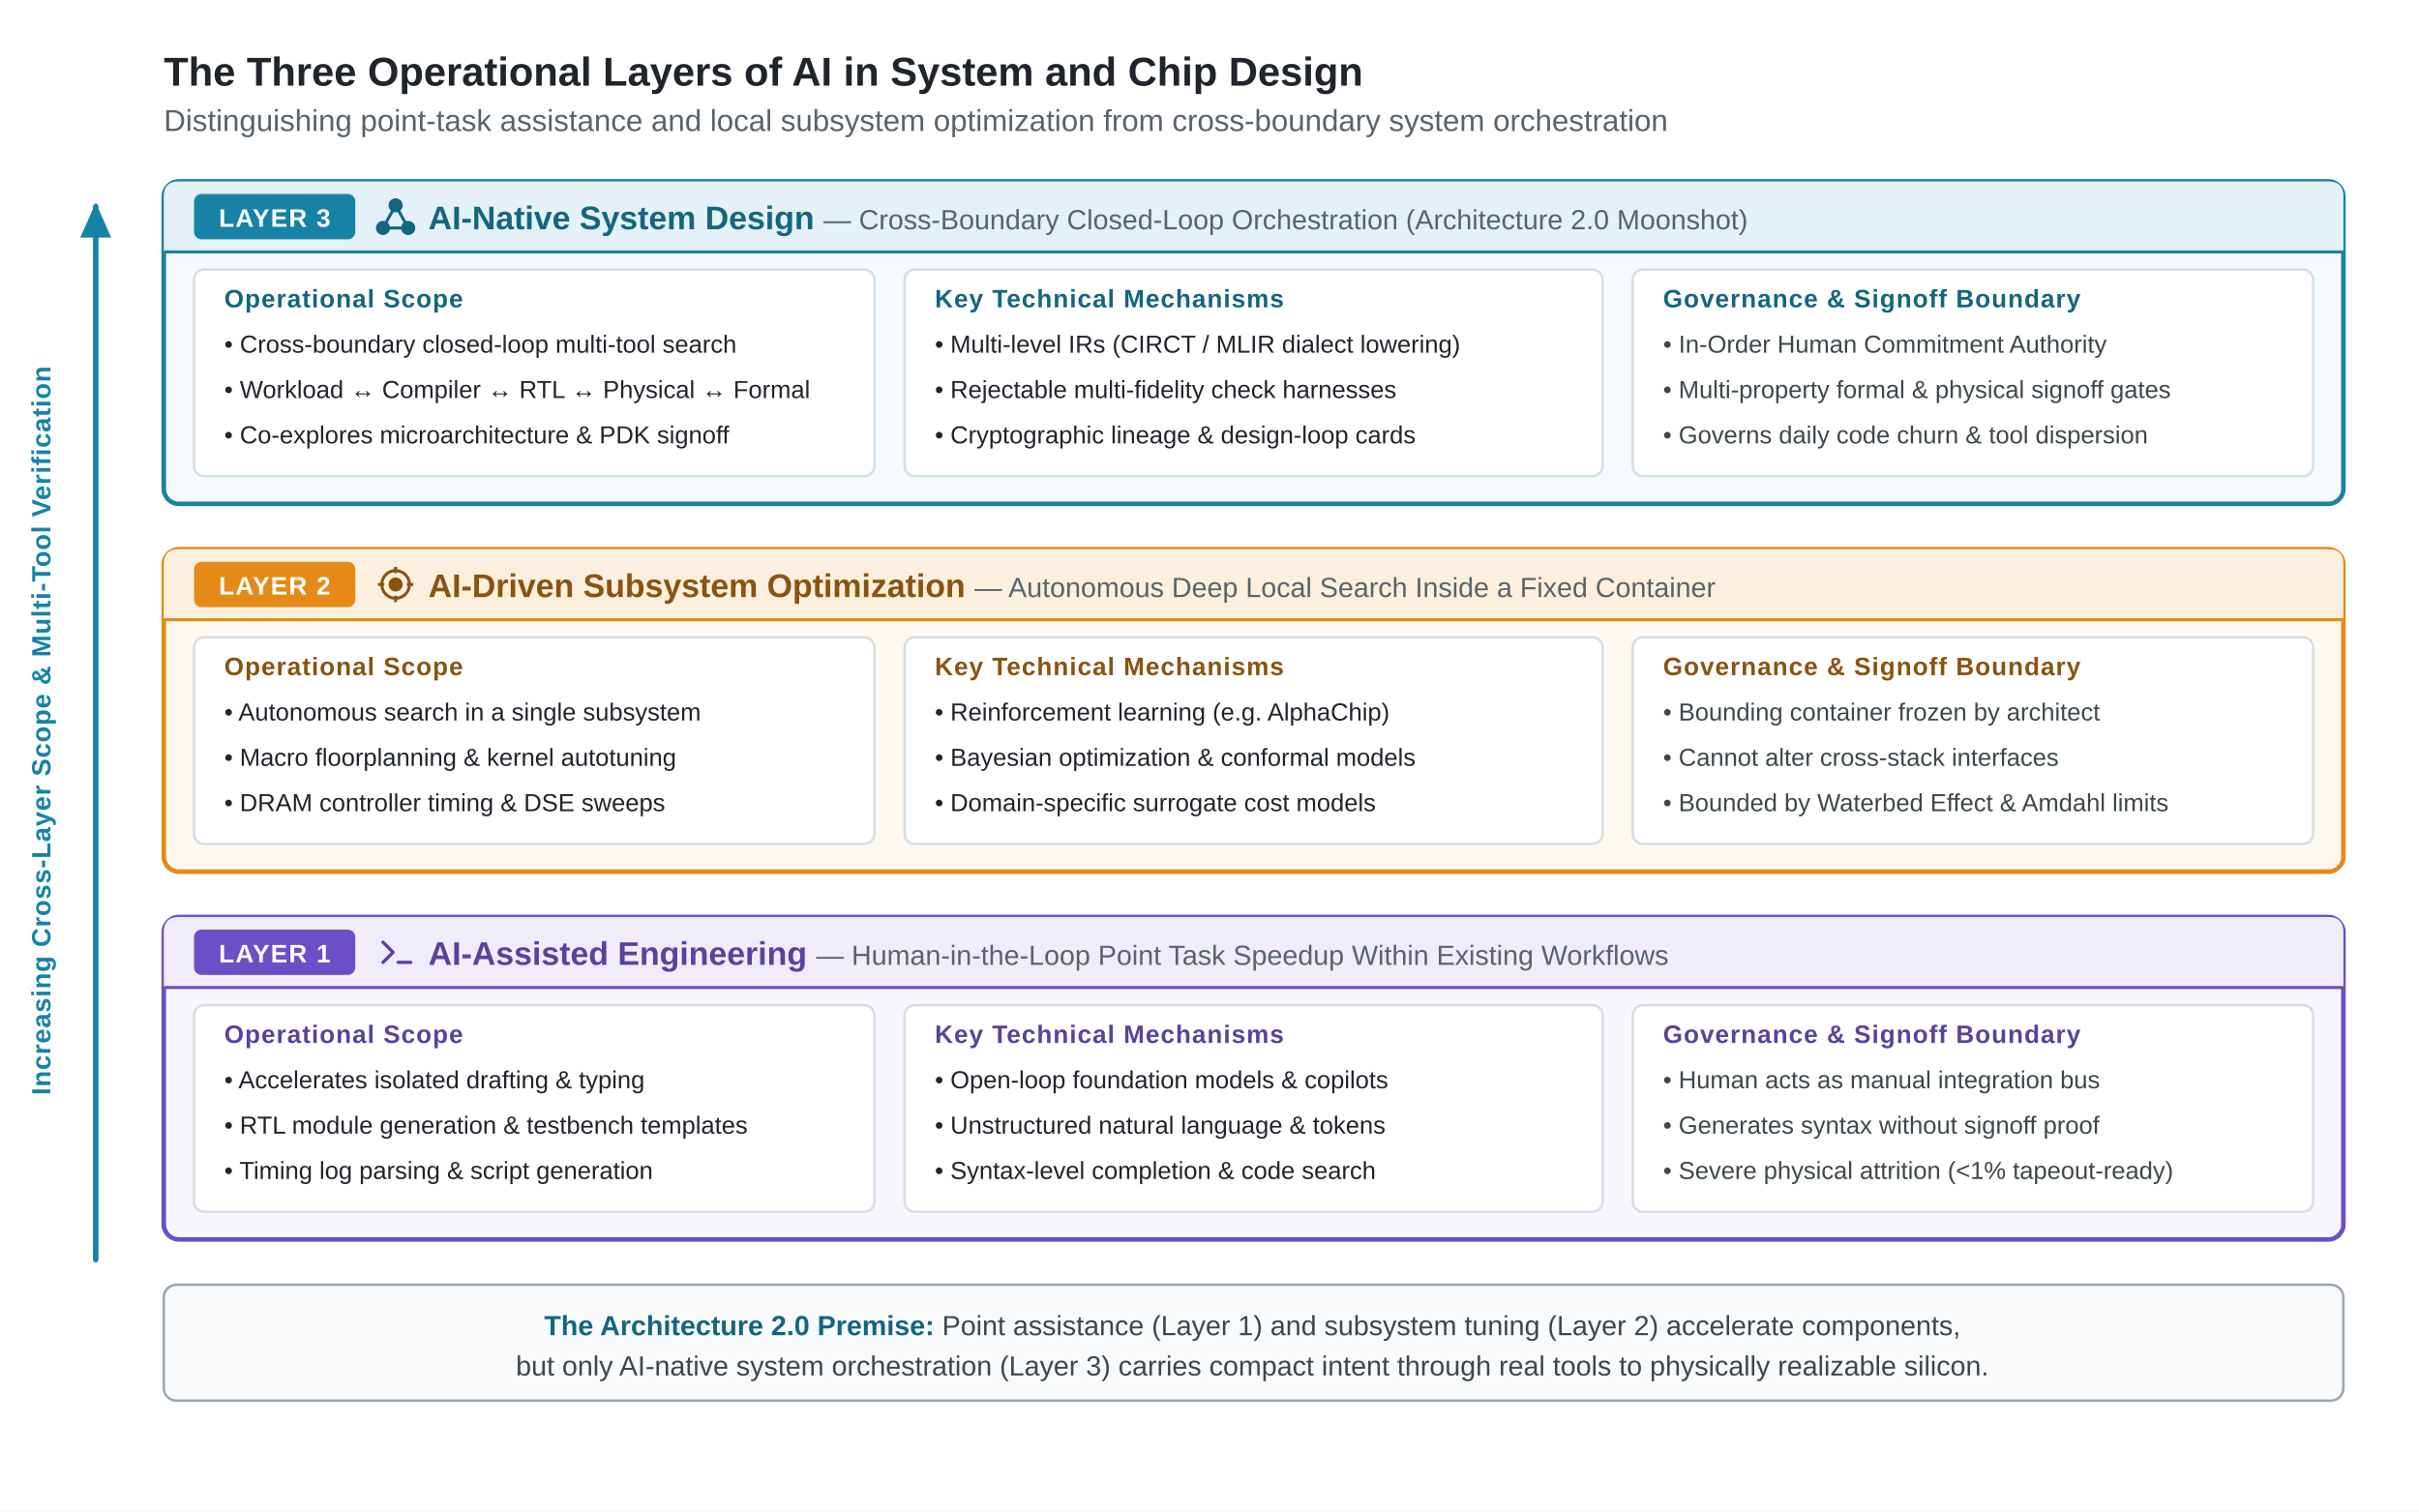
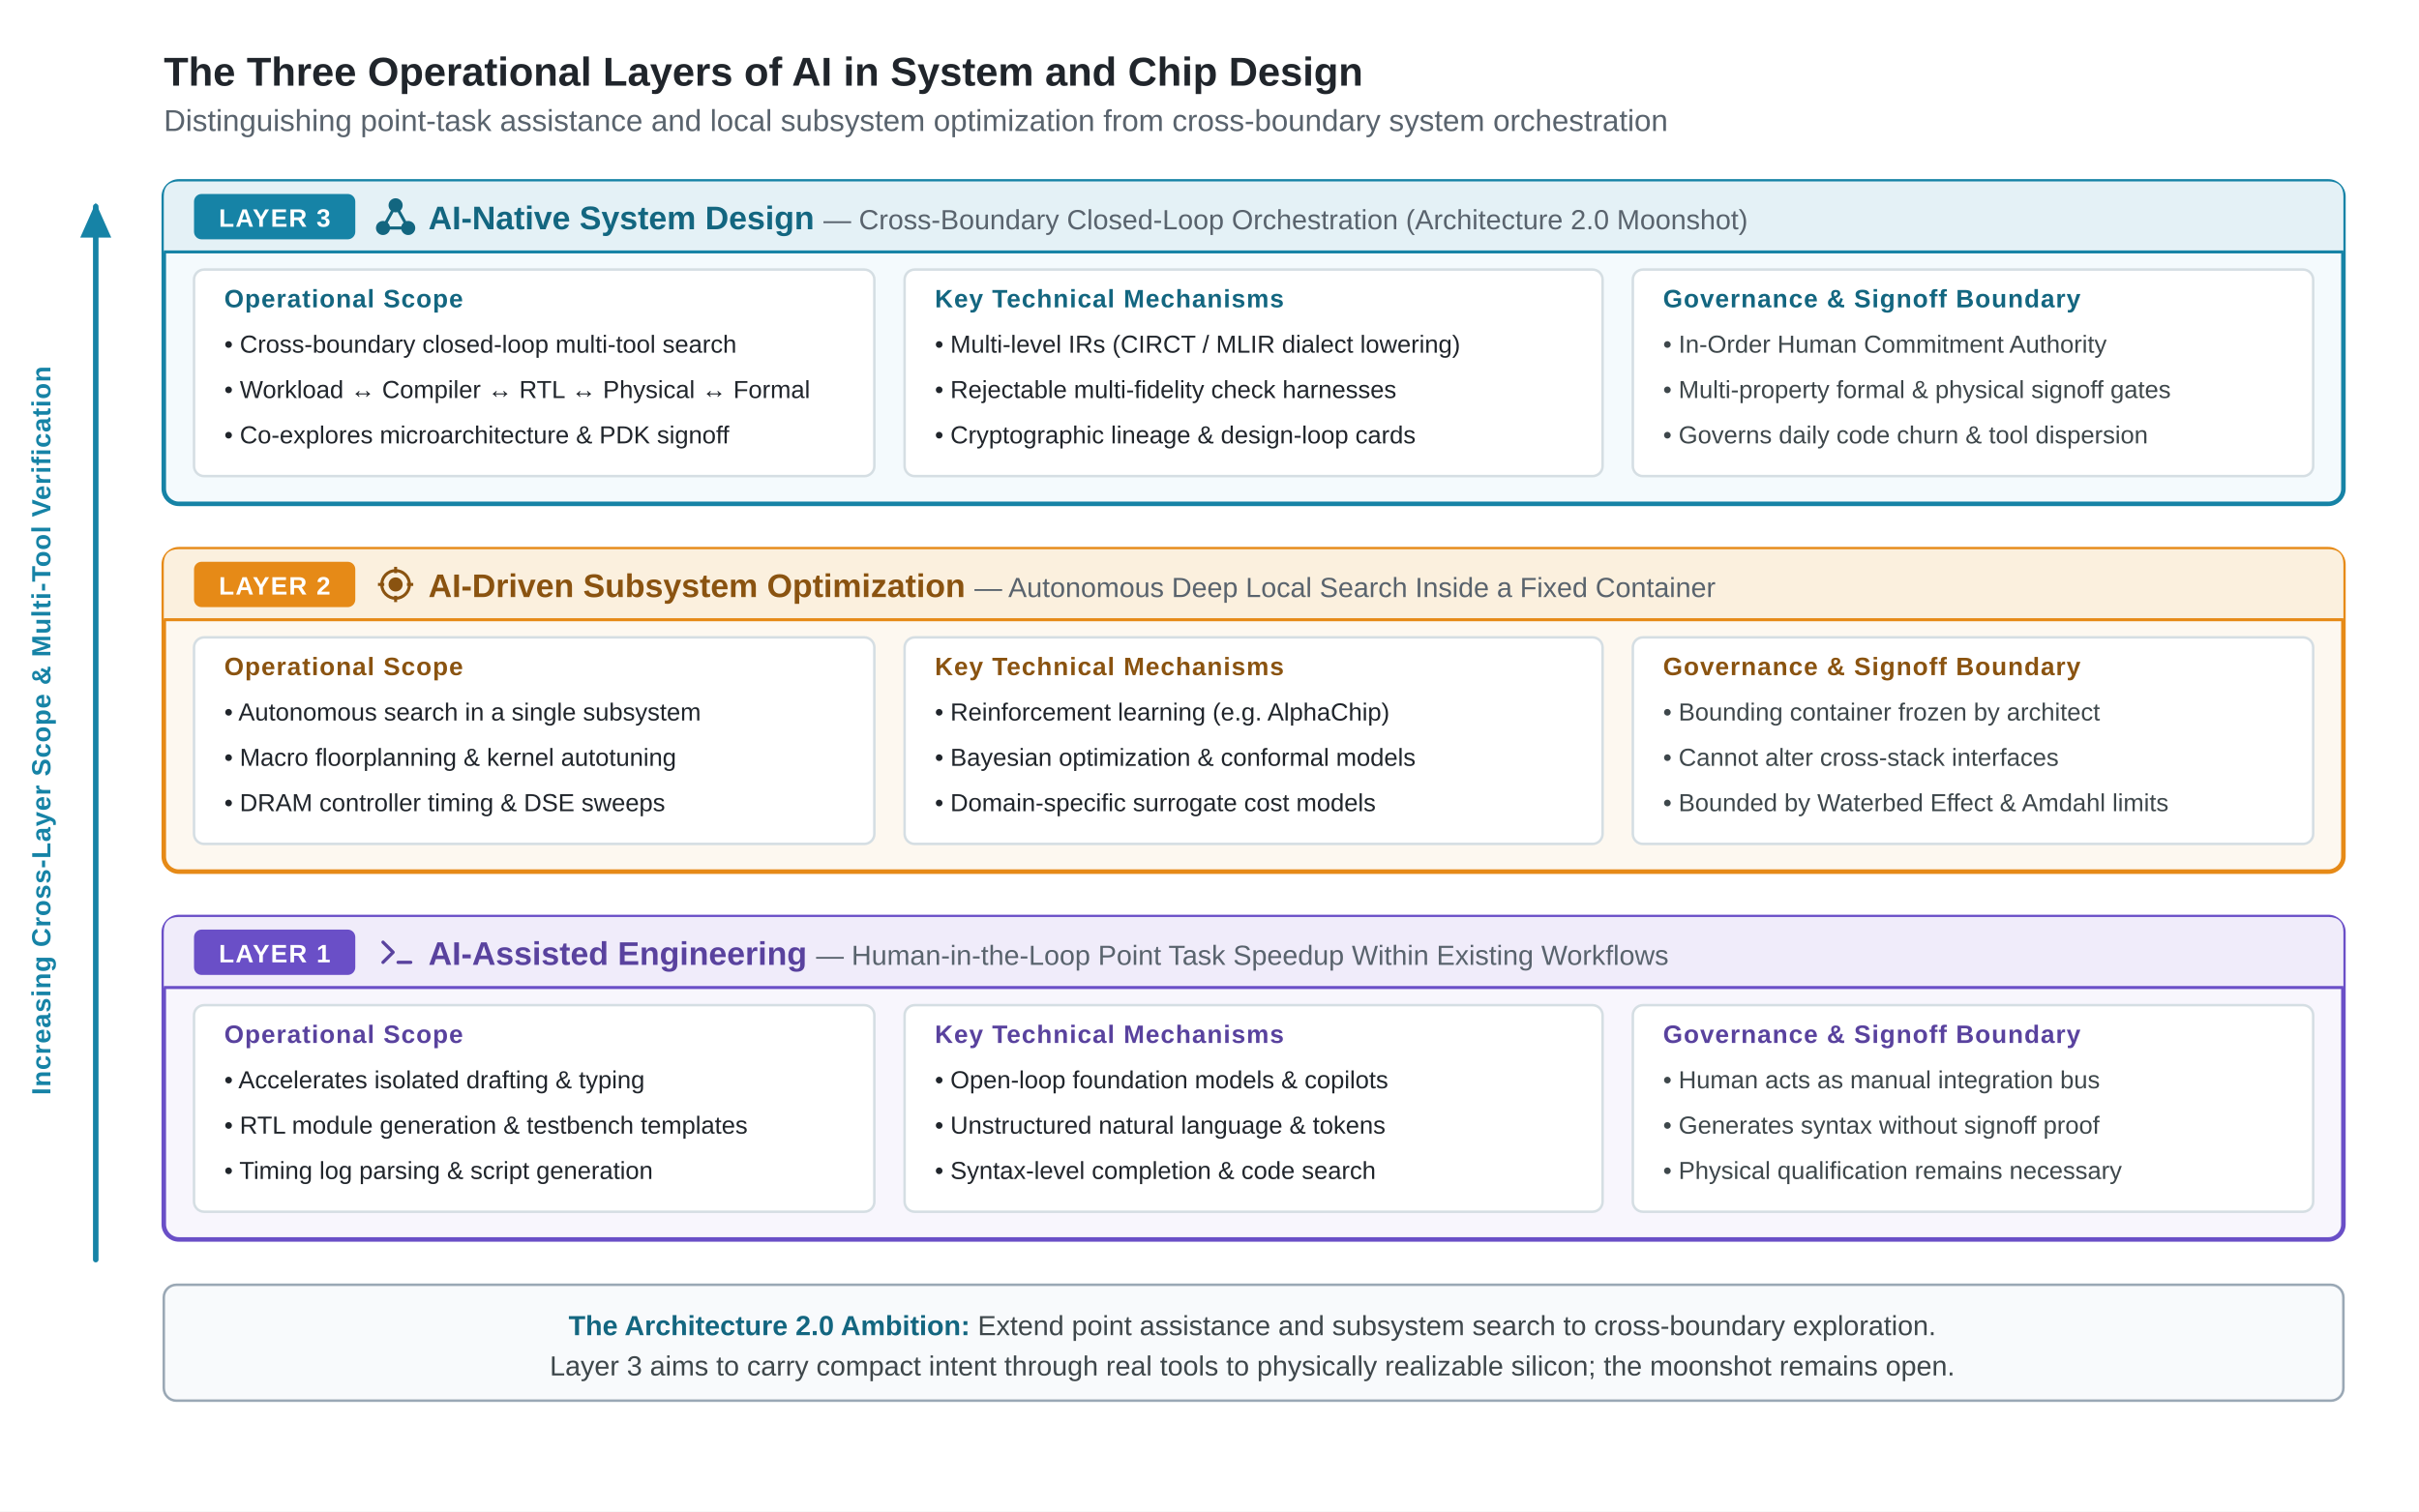
<svg xmlns="http://www.w3.org/2000/svg" viewBox="0 0 960 600" width="100%" height="100%" role="img">
  <defs>
    <marker id="arrow-blue" viewBox="0 0 10 10" refX="8" refY="5" markerWidth="7" markerHeight="7" orient="auto">
      <path d="M 0 1 L 9 5 L 0 9 Z" fill="#1683A6" />
    </marker>
    <style>
      .font { font-family: Arial, Helvetica, sans-serif; }
      .main-title { font-size: 16px; font-weight: 700; fill: #20252B; }
      .main-subtitle { font-size: 12px; font-weight: 400; fill: #59636D; }

      .layer-title { font-size: 13px; font-weight: 700; }
      .badge-text { font-size: 10px; font-weight: 700; fill: #FFFFFF; letter-spacing: 0.5px; }

      .col-header { font-size: 10px; font-weight: 700; text-transform: uppercase; letter-spacing: 0.4px; }
      .body-text { font-size: 9.8px; font-weight: 400; fill: #20252B; }
      .limit-text { font-size: 9.8px; font-weight: 400; fill: #3E474B; }

      .side-label { font-size: 10.5px; font-weight: 700; fill: #1683A6; text-anchor: middle; letter-spacing: 0.3px; }
      .banner-text { font-size: 11px; font-weight: 400; fill: #3E474B; }
    </style>
  </defs>
  <rect width="960" height="600" fill="#FFFFFF" />
  <text class="font main-title" x="65" y="34">The Three Operational Layers of AI in System and Chip Design</text>
  <text class="font main-subtitle" x="65" y="52">Distinguishing point-task assistance and local subsystem optimization from cross-boundary system orchestration</text>
  <line x1="38" y1="500" x2="38" y2="82" stroke="#1683A6" stroke-width="2.2" stroke-linecap="round" marker-end="url(#arrow-blue)" />
  <text class="font side-label" transform="translate(20, 290) rotate(-90)">Increasing Cross-Layer Scope &amp; Multi-Tool Verification</text>
  <g transform="translate(65, 72)">
    <rect width="865" height="128" rx="6" fill="#F4FAFD" stroke="#1683A6" stroke-width="1.8" />
    <path d="M 0 6 Q 0 0 6 0 L 859 0 Q 865 0 865 6 L 865 28 L 0 28 Z" fill="#E4F1F6" />
    <line x1="0" y1="28" x2="865" y2="28" stroke="#1683A6" stroke-width="1.2" />
    <rect x="12" y="5" width="64" height="18" rx="3" fill="#1683A6" />
    <text class="font badge-text" x="44" y="18" text-anchor="middle">LAYER 3</text>
    <g transform="translate(84, 6)" stroke="#136680" stroke-width="1.2" fill="none">
      <circle cx="8" cy="3.5" r="2.2" fill="#136680" />
      <circle cx="3" cy="12.5" r="2.2" fill="#136680" />
      <circle cx="13" cy="12.5" r="2.2" fill="#136680" />
      <line x1="8" y1="3.5" x2="3" y2="12.5" />
      <line x1="8" y1="3.5" x2="13" y2="12.5" />
      <line x1="3" y1="12.5" x2="13" y2="12.5" />
    </g>
    <text class="font layer-title" x="105" y="19" fill="#136680">AI-Native System Design <tspan fill="#59636D" font-weight="400" font-size="11px">— Cross-Boundary Closed-Loop Orchestration (Architecture 2.0 Moonshot)</tspan>
    </text>
    <rect x="12" y="35" width="270" height="82" rx="4" fill="#FFFFFF" stroke="#D5DEE3" stroke-width="1.0" />
    <text class="font col-header" x="24" y="50" fill="#136680">Operational Scope</text>
    <text class="font body-text" x="24" y="68">• Cross-boundary closed-loop multi-tool search</text>
    <text class="font body-text" x="24" y="86">• Workload ↔ Compiler ↔ RTL ↔ Physical ↔ Formal</text>
    <text class="font body-text" x="24" y="104">• Co-explores microarchitecture &amp; PDK signoff</text>
    <rect x="294" y="35" width="277" height="82" rx="4" fill="#FFFFFF" stroke="#D5DEE3" stroke-width="1.0" />
    <text class="font col-header" x="306" y="50" fill="#136680">Key Technical Mechanisms</text>
    <text class="font body-text" x="306" y="68">• Multi-level IRs (CIRCT / MLIR dialect lowering)</text>
    <text class="font body-text" x="306" y="86">• Rejectable multi-fidelity check harnesses</text>
    <text class="font body-text" x="306" y="104">• Cryptographic lineage &amp; design-loop cards</text>
    <rect x="583" y="35" width="270" height="82" rx="4" fill="#FFFFFF" stroke="#D5DEE3" stroke-width="1.0" />
    <text class="font col-header" x="595" y="50" fill="#136680">Governance &amp; Signoff Boundary</text>
    <text class="font limit-text" x="595" y="68">• In-Order Human Commitment Authority</text>
    <text class="font limit-text" x="595" y="86">• Multi-property formal &amp; physical signoff gates</text>
    <text class="font limit-text" x="595" y="104">• Governs daily code churn &amp; tool dispersion</text>
  </g>
  <g transform="translate(65, 218)">
    <rect width="865" height="128" rx="6" fill="#FDF8F0" stroke="#E68A17" stroke-width="1.8" />
    <path d="M 0 6 Q 0 0 6 0 L 859 0 Q 865 0 865 6 L 865 28 L 0 28 Z" fill="#FBF0DE" />
    <line x1="0" y1="28" x2="865" y2="28" stroke="#E68A17" stroke-width="1.2" />
    <rect x="12" y="5" width="64" height="18" rx="3" fill="#E68A17" />
    <text class="font badge-text" x="44" y="18" text-anchor="middle">LAYER 2</text>
    <g transform="translate(84, 6)" stroke="#8A5310" stroke-width="1.2" fill="none">
      <circle cx="8" cy="8" r="5.5" />
      <circle cx="8" cy="8" r="2.2" fill="#8A5310" />
      <line x1="8" y1="1" x2="8" y2="3.5" />
      <line x1="8" y1="12.5" x2="8" y2="15" />
      <line x1="1" y1="8" x2="3.5" y2="8" />
      <line x1="12.5" y1="8" x2="15" y2="8" />
    </g>
    <text class="font layer-title" x="105" y="19" fill="#8A5310">AI-Driven Subsystem Optimization <tspan fill="#59636D" font-weight="400" font-size="11px">— Autonomous Deep Local Search Inside a Fixed Container</tspan>
    </text>
    <rect x="12" y="35" width="270" height="82" rx="4" fill="#FFFFFF" stroke="#D5DEE3" stroke-width="1.0" />
    <text class="font col-header" x="24" y="50" fill="#8A5310">Operational Scope</text>
    <text class="font body-text" x="24" y="68">• Autonomous search in a single subsystem</text>
    <text class="font body-text" x="24" y="86">• Macro floorplanning &amp; kernel autotuning</text>
    <text class="font body-text" x="24" y="104">• DRAM controller timing &amp; DSE sweeps</text>
    <rect x="294" y="35" width="277" height="82" rx="4" fill="#FFFFFF" stroke="#D5DEE3" stroke-width="1.0" />
    <text class="font col-header" x="306" y="50" fill="#8A5310">Key Technical Mechanisms</text>
    <text class="font body-text" x="306" y="68">• Reinforcement learning (e.g. AlphaChip)</text>
    <text class="font body-text" x="306" y="86">• Bayesian optimization &amp; conformal models</text>
    <text class="font body-text" x="306" y="104">• Domain-specific surrogate cost models</text>
    <rect x="583" y="35" width="270" height="82" rx="4" fill="#FFFFFF" stroke="#D5DEE3" stroke-width="1.0" />
    <text class="font col-header" x="595" y="50" fill="#8A5310">Governance &amp; Signoff Boundary</text>
    <text class="font limit-text" x="595" y="68">• Bounding container frozen by architect</text>
    <text class="font limit-text" x="595" y="86">• Cannot alter cross-stack interfaces</text>
    <text class="font limit-text" x="595" y="104">• Bounded by Waterbed Effect &amp; Amdahl limits</text>
  </g>
  <g transform="translate(65, 364)">
    <rect width="865" height="128" rx="6" fill="#F8F6FD" stroke="#6A4FC7" stroke-width="1.8" />
    <path d="M 0 6 Q 0 0 6 0 L 859 0 Q 865 0 865 6 L 865 28 L 0 28 Z" fill="#F0ECFA" />
    <line x1="0" y1="28" x2="865" y2="28" stroke="#6A4FC7" stroke-width="1.2" />
    <rect x="12" y="5" width="64" height="18" rx="3" fill="#6A4FC7" />
    <text class="font badge-text" x="44" y="18" text-anchor="middle">LAYER 1</text>
    <g transform="translate(84, 6)" stroke="#59429E" stroke-width="1.3" stroke-linecap="round" stroke-linejoin="round" fill="none">
      <path d="M 3 4 L 7 8 L 3 12" />
      <line x1="9" y1="12" x2="14" y2="12" />
    </g>
    <text class="font layer-title" x="105" y="19" fill="#59429E">AI-Assisted Engineering <tspan fill="#59636D" font-weight="400" font-size="11px">— Human-in-the-Loop Point Task Speedup Within Existing Workflows</tspan>
    </text>
    <rect x="12" y="35" width="270" height="82" rx="4" fill="#FFFFFF" stroke="#D5DEE3" stroke-width="1.0" />
    <text class="font col-header" x="24" y="50" fill="#59429E">Operational Scope</text>
    <text class="font body-text" x="24" y="68">• Accelerates isolated drafting &amp; typing</text>
    <text class="font body-text" x="24" y="86">• RTL module generation &amp; testbench templates</text>
    <text class="font body-text" x="24" y="104">• Timing log parsing &amp; script generation</text>
    <rect x="294" y="35" width="277" height="82" rx="4" fill="#FFFFFF" stroke="#D5DEE3" stroke-width="1.0" />
    <text class="font col-header" x="306" y="50" fill="#59429E">Key Technical Mechanisms</text>
    <text class="font body-text" x="306" y="68">• Open-loop foundation models &amp; copilots</text>
    <text class="font body-text" x="306" y="86">• Unstructured natural language &amp; tokens</text>
    <text class="font body-text" x="306" y="104">• Syntax-level completion &amp; code search</text>
    <rect x="583" y="35" width="270" height="82" rx="4" fill="#FFFFFF" stroke="#D5DEE3" stroke-width="1.0" />
    <text class="font col-header" x="595" y="50" fill="#59429E">Governance &amp; Signoff Boundary</text>
    <text class="font limit-text" x="595" y="68">• Human acts as manual integration bus</text>
    <text class="font limit-text" x="595" y="86">• Generates syntax without signoff proof</text>
-     <text class="font limit-text" x="595" y="104">• Severe physical attrition (&lt;1% tapeout-ready)</text>
+     <text class="font limit-text" x="595" y="104">• Physical qualification remains necessary</text>
  </g>
  <g transform="translate(65, 510)">
    <rect width="865" height="46" rx="5" fill="#F8FAFC" stroke="#9AA8B5" stroke-width="1.0" />
    <text class="font banner-text" x="432" y="20" text-anchor="middle">
-       <tspan font-weight="700" fill="#136680">The Architecture 2.0 Premise:</tspan> Point assistance (Layer 1) and subsystem tuning (Layer 2) accelerate components,
+       <tspan font-weight="700" fill="#136680">The Architecture 2.0 Ambition:</tspan> Extend point assistance and subsystem search to cross-boundary exploration.
    </text>
    <text class="font banner-text" x="432" y="36" text-anchor="middle" fill="#3E474B">
-       but only AI-native system orchestration (Layer 3) carries compact intent through real tools to physically realizable silicon.
+       Layer 3 aims to carry compact intent through real tools to physically realizable silicon; the moonshot remains open.
    </text>
  </g>
</svg>
